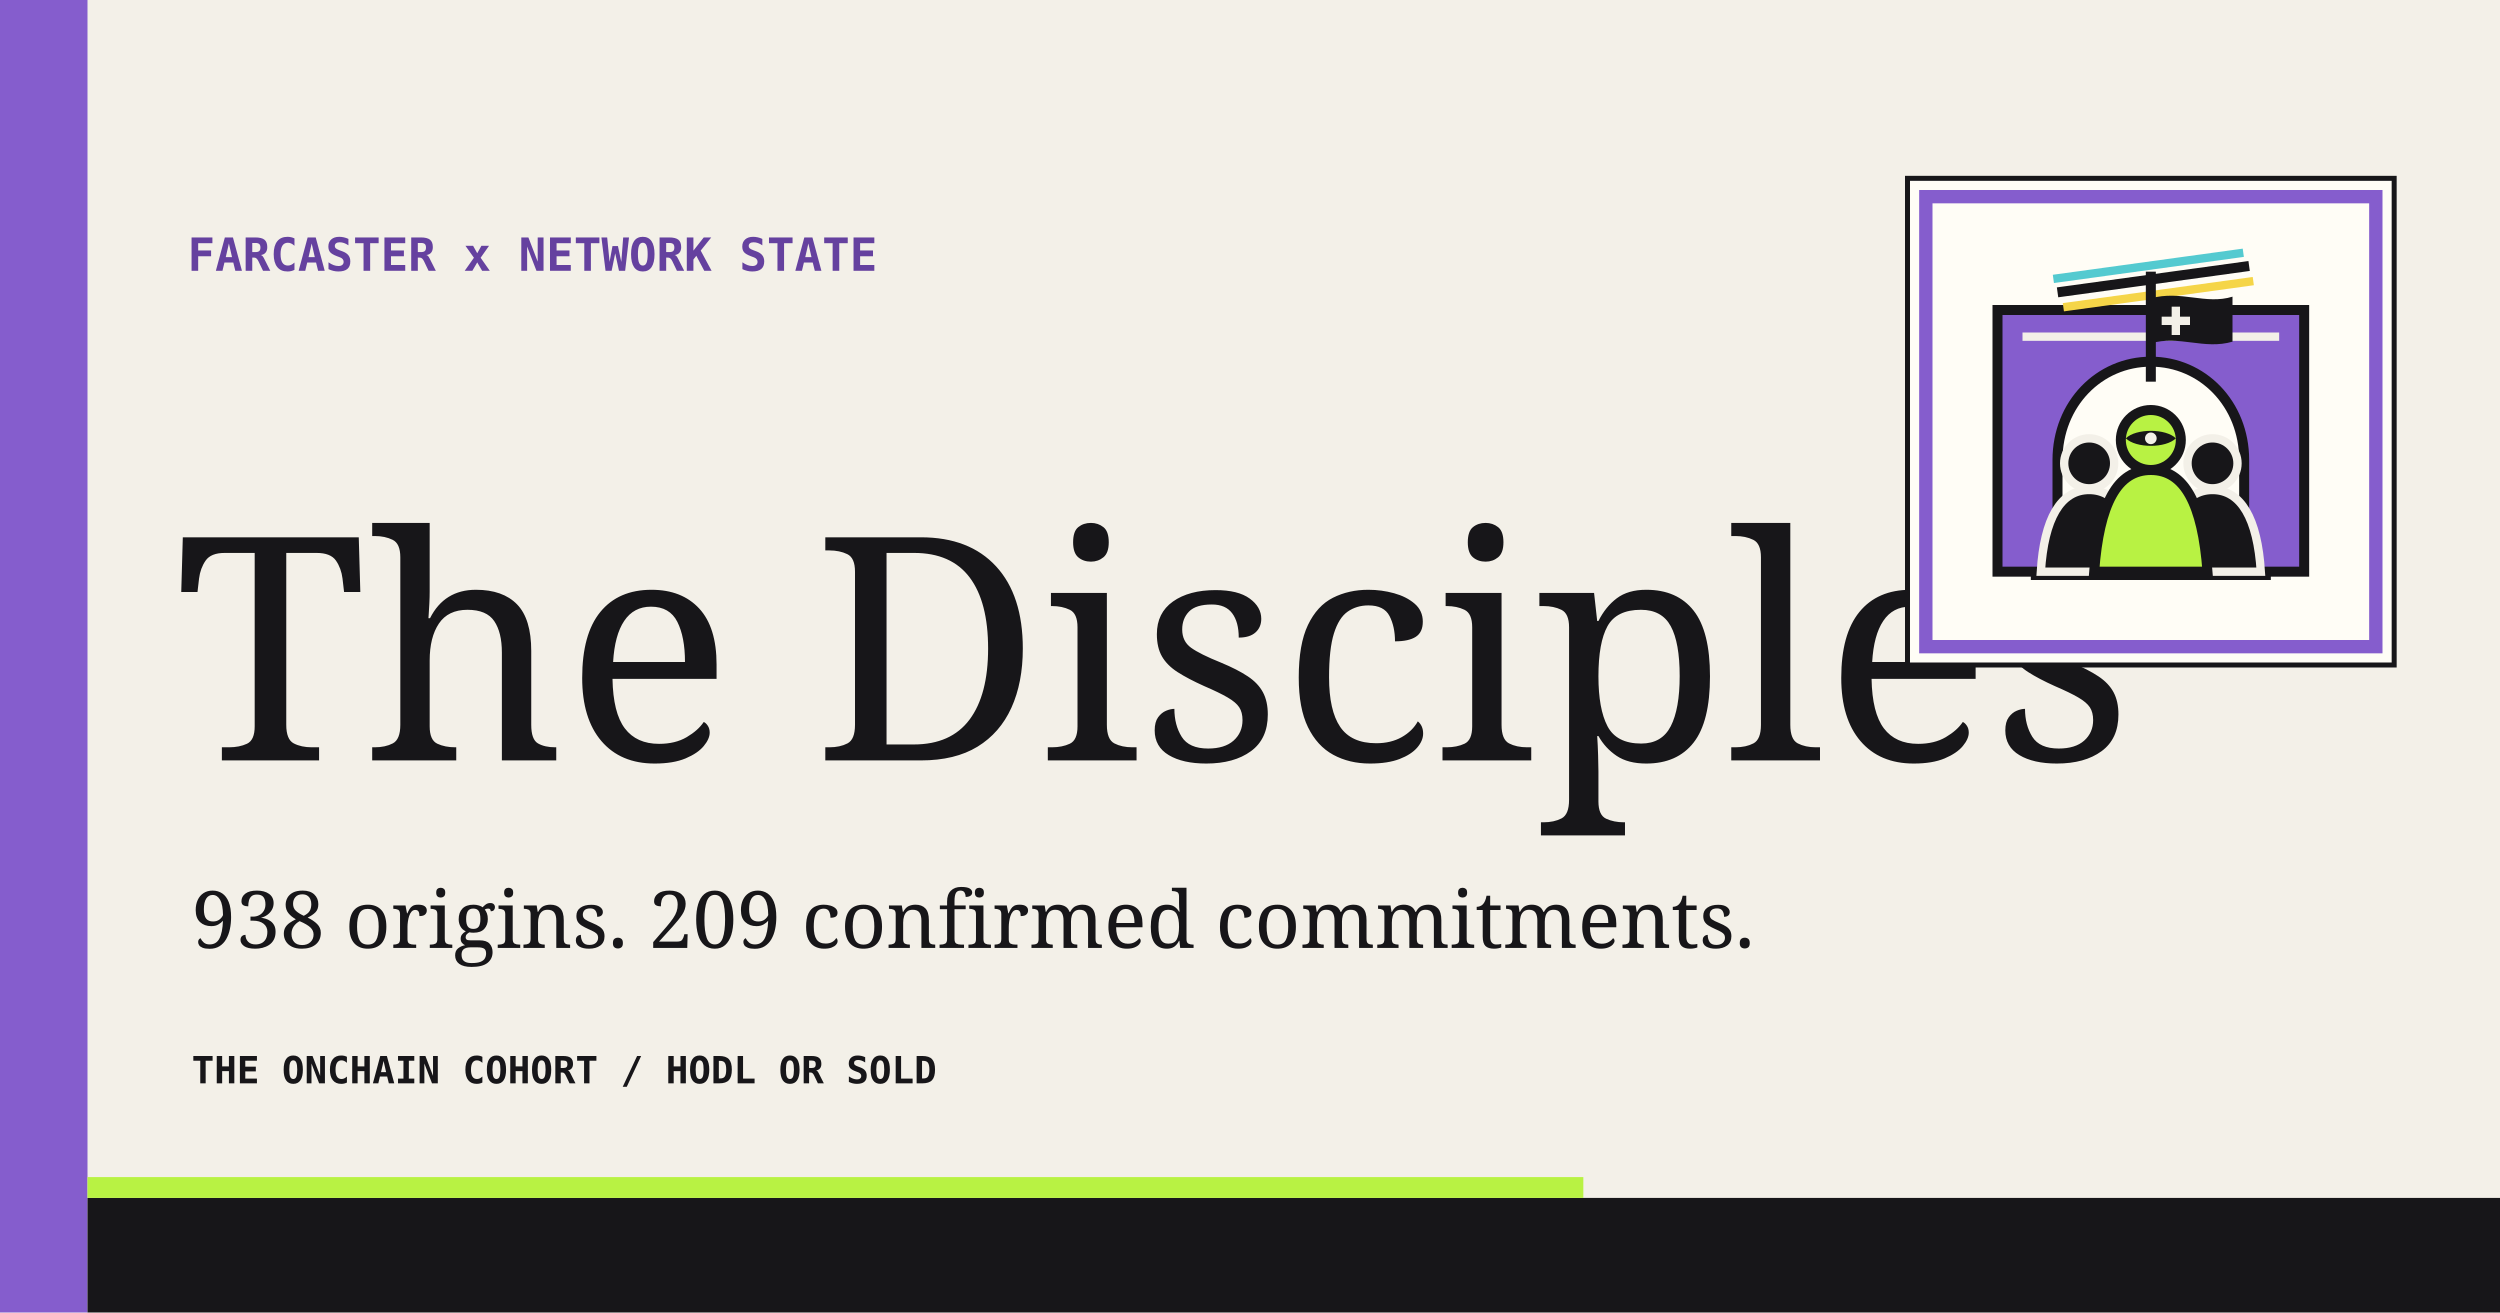
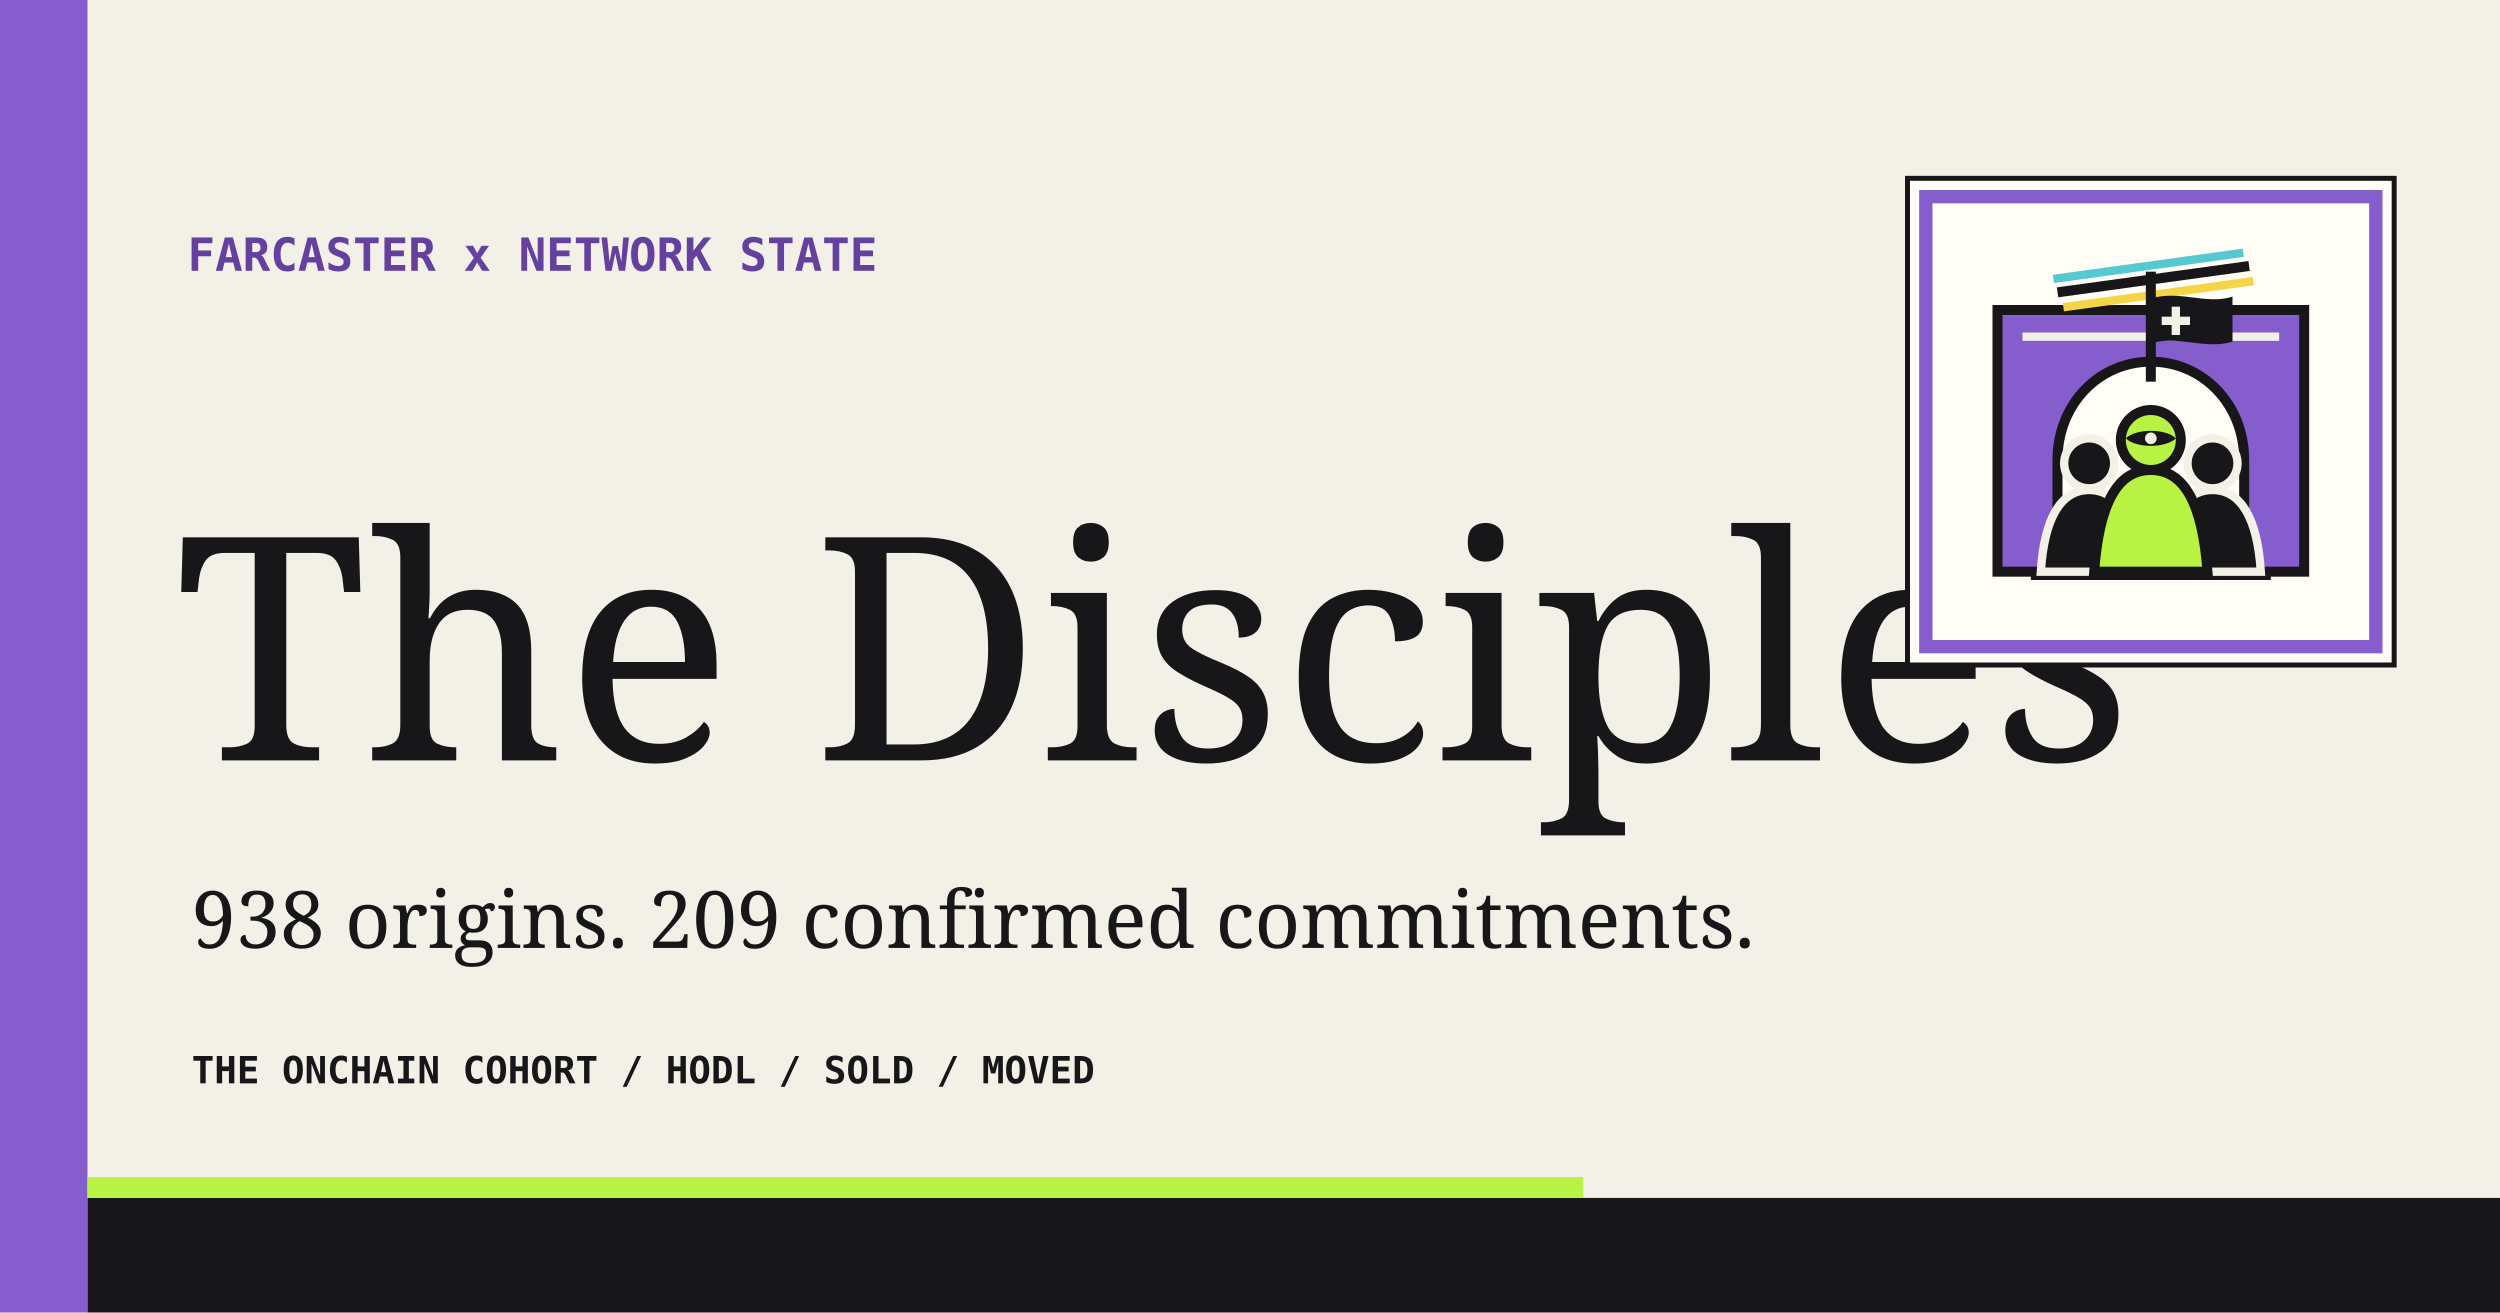
<svg xmlns="http://www.w3.org/2000/svg" width="1200" height="630" viewBox="0 0 1200 630">
  <rect width="1200" height="630" fill="#F3F0E8" />
  <path d="M0 0h42v630H0z" fill="#855DCD" />
  <path d="M42 575h1158v55H42z" fill="#171619" />
  <path d="M42 565h718v10H42z" fill="#B8F243" />
  <text x="90" y="130" font-family="monospace" font-size="22" font-weight="700" fill="#65419F">FARCASTER x NETWORK STATE</text>
  <text x="84" y="365" font-family="Georgia,serif" font-size="150" fill="#171619">The Disciples</text>
  <text x="92" y="455" font-family="Georgia,serif" font-size="38" fill="#171619">938 origins. 209 confirmed commitments.</text>
-   <text x="92" y="520" font-family="monospace" font-size="18" font-weight="700" fill="#171619">THE ONCHAIN COHORT / HODL OR SOLD</text>
+   <text x="92" y="520" font-family="monospace" font-size="18" font-weight="700" fill="#171619">THE ONCHAIN COHORT / HODL / SOLD / MOVED</text>
  <g transform="translate(930 100) scale(.8)">
    <rect x="-18" y="-18" width="292" height="292" fill="#FFFDF6" stroke="#171619" stroke-width="3" />
    <rect x="-7" y="-7" width="270" height="270" fill="none" stroke="#855DCD" stroke-width="8" />
    <path d="M36 218V61H220V218H184V151C184 117.31 158.928 92 128 92C97.072 92 72 117.31 72 151V218H36Z" fill="#855DCD" stroke="#171619" stroke-width="6" />
    <path d="M51 77H205" stroke="#F3F0E8" stroke-width="5" />
    <path d="M72 42L181 27" stroke="#54CAD0" stroke-width="5" stroke-linecap="square" />
    <path d="M75 50L184 35" stroke="#171619" stroke-width="6" stroke-linecap="square" />
    <path d="M78 59L187 44" stroke="#F5D548" stroke-width="5" stroke-linecap="square" />
    <path d="M128 38V104" stroke="#171619" stroke-width="6" />
    <path d="M128 54C146 49 161 58 177 53V80C160 85 145 76 128 81V54Z" fill="#171619" />
    <path d="M143 59V76M134.5 67.5H151.5" stroke="#F3F0E8" stroke-width="5" />
    <path d="M56 220H200" stroke="#171619" stroke-width="6" />
    <path d="M88 198L91 151" stroke="#54CAD0" stroke-width="7" />
    <path d="M165 198L162 151" stroke="#F5D548" stroke-width="7" />
    <circle cx="91" cy="153" r="15" fill="#171619" stroke="#F3F0E8" stroke-width="5" />
    <path d="M62 218C64 186 74 169 91 169C108 169 118 186 120 218H62Z" fill="#171619" stroke="#F3F0E8" stroke-width="5" />
    <circle cx="165" cy="153" r="15" fill="#171619" stroke="#F3F0E8" stroke-width="5" />
    <path d="M136 218C138 186 148 169 165 169C182 169 192 186 194 218H136Z" fill="#171619" stroke="#F3F0E8" stroke-width="5" />
    <circle cx="128" cy="139" r="18" fill="#B8F243" stroke="#171619" stroke-width="6" />
    <path d="M94 218C97 177 108 157 128 157C148 157 159 177 162 218H94Z" fill="#B8F243" stroke="#171619" stroke-width="6" />
    <path d="M113 138C119 132 137 132 143 138C137 144 119 144 113 138Z" fill="#171619" />
    <circle cx="128" cy="138" r="3.5" fill="#F3F0E8" />
  </g>
</svg>
